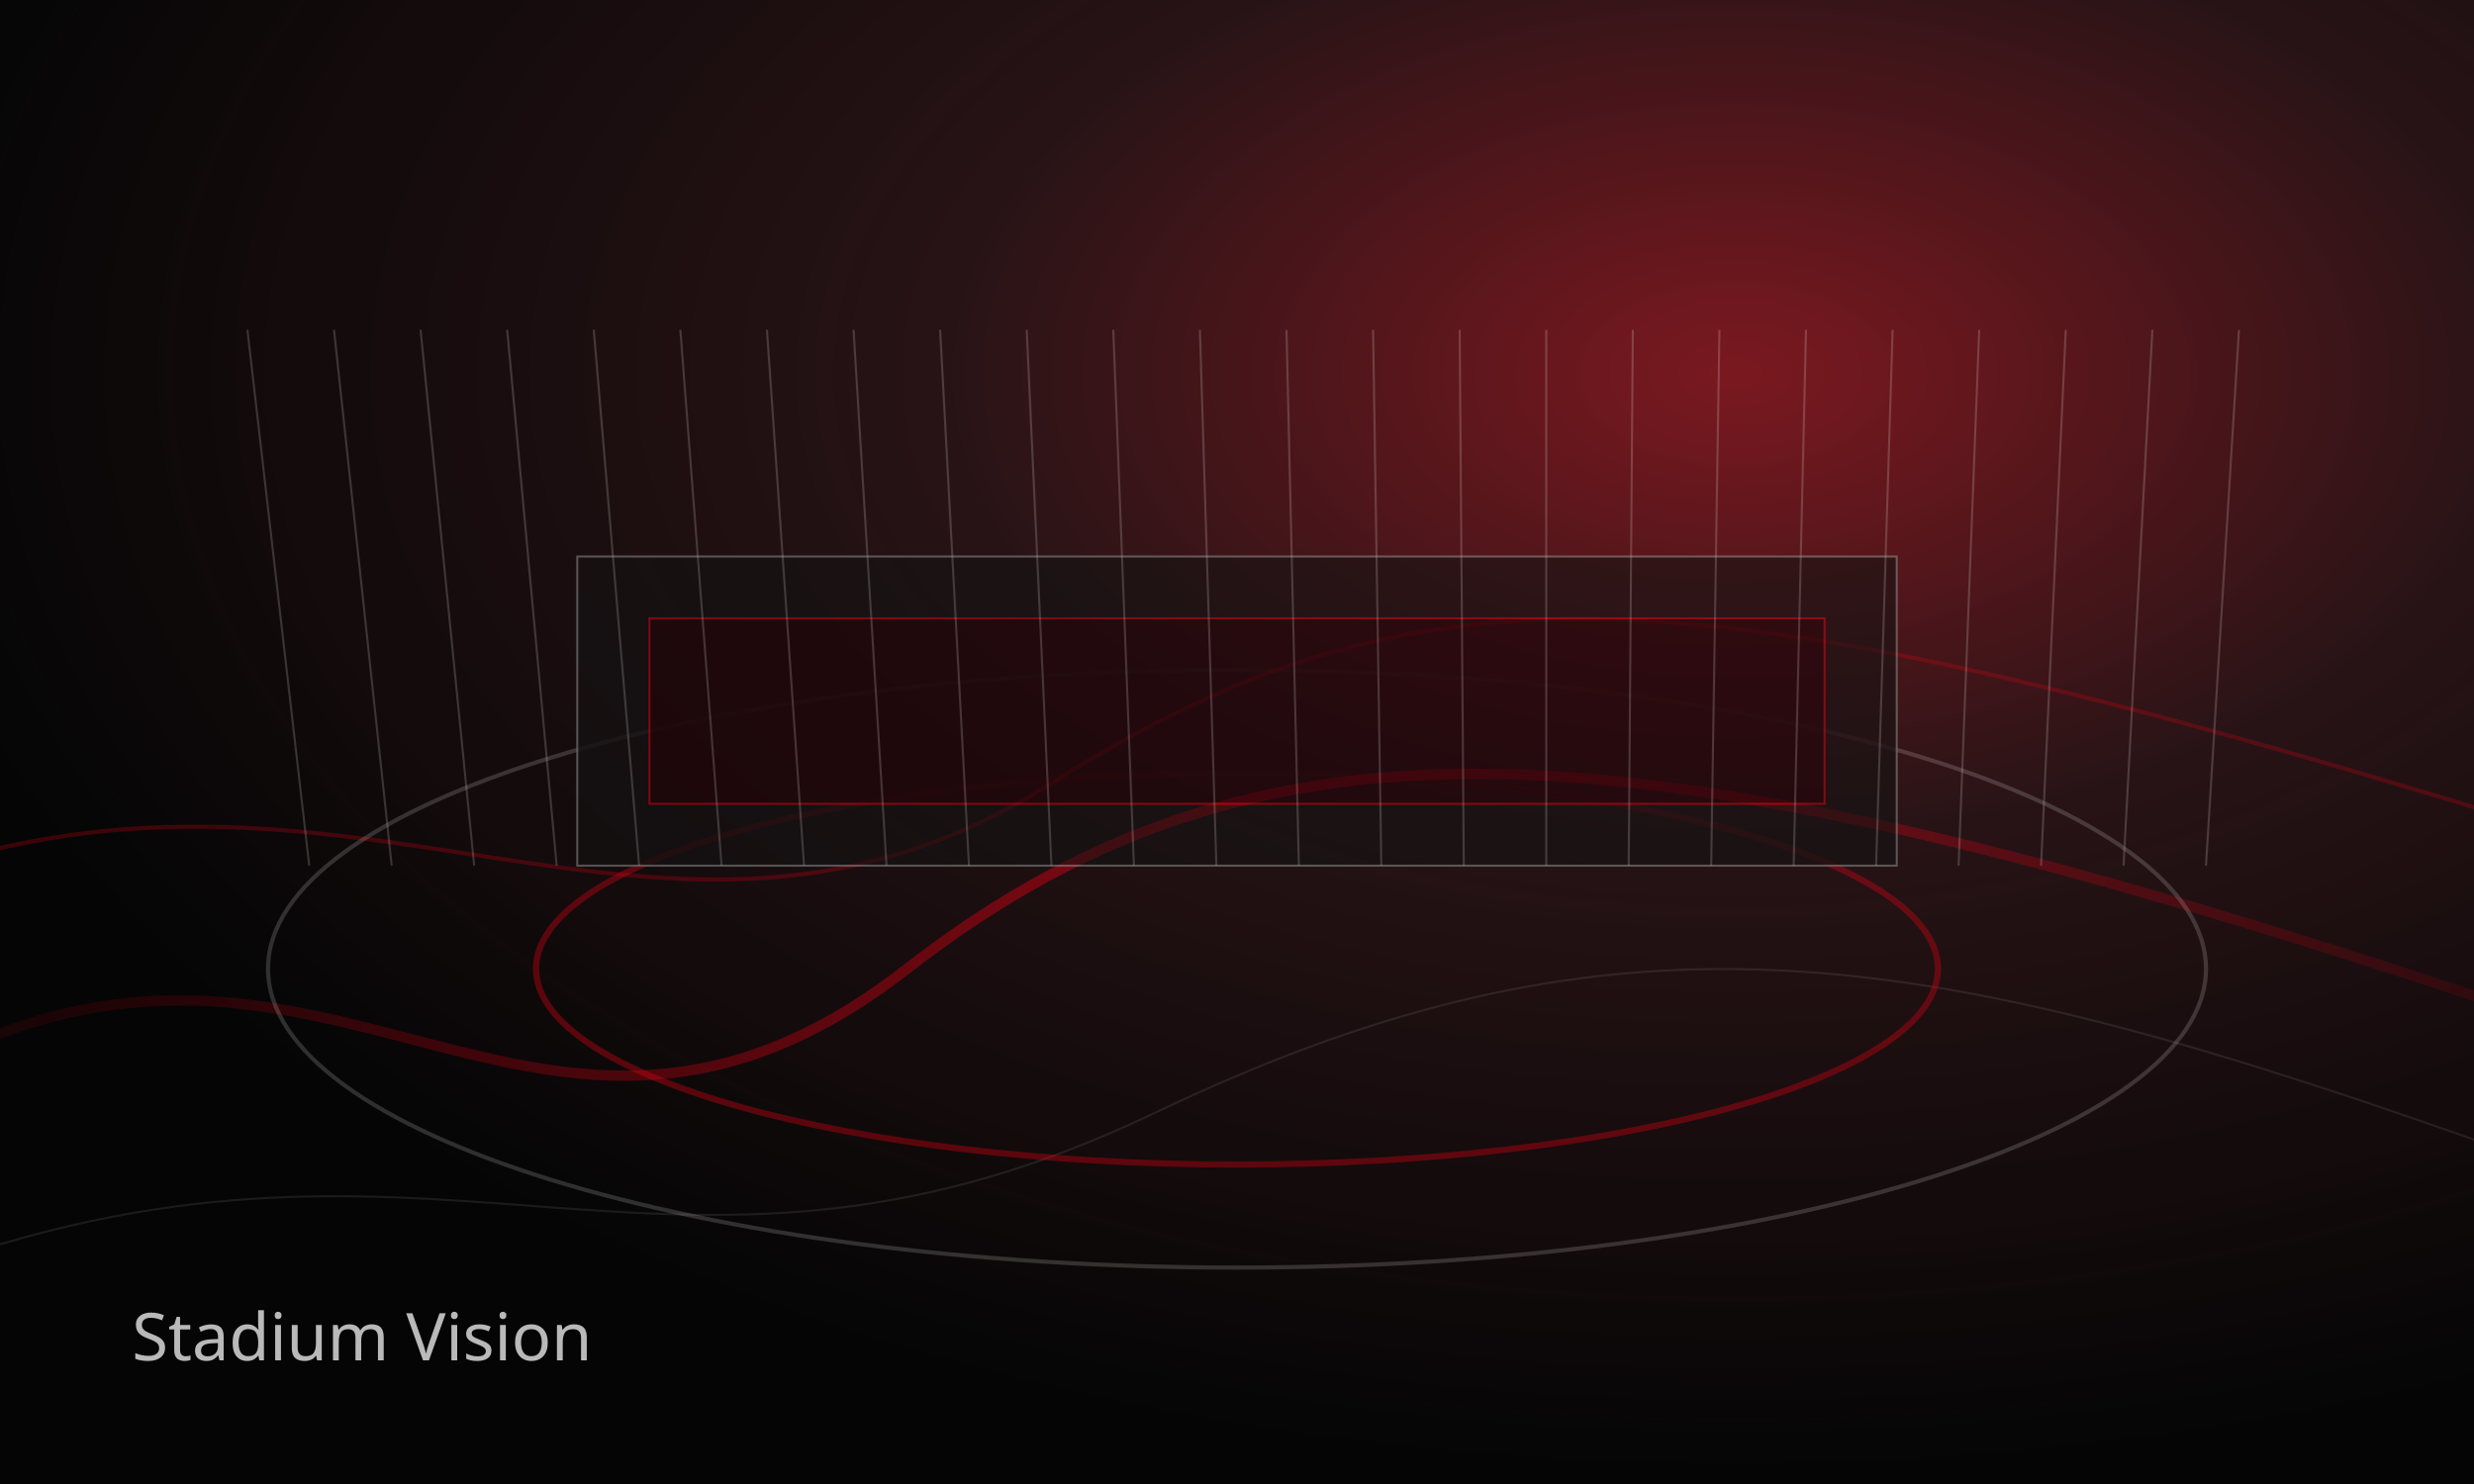
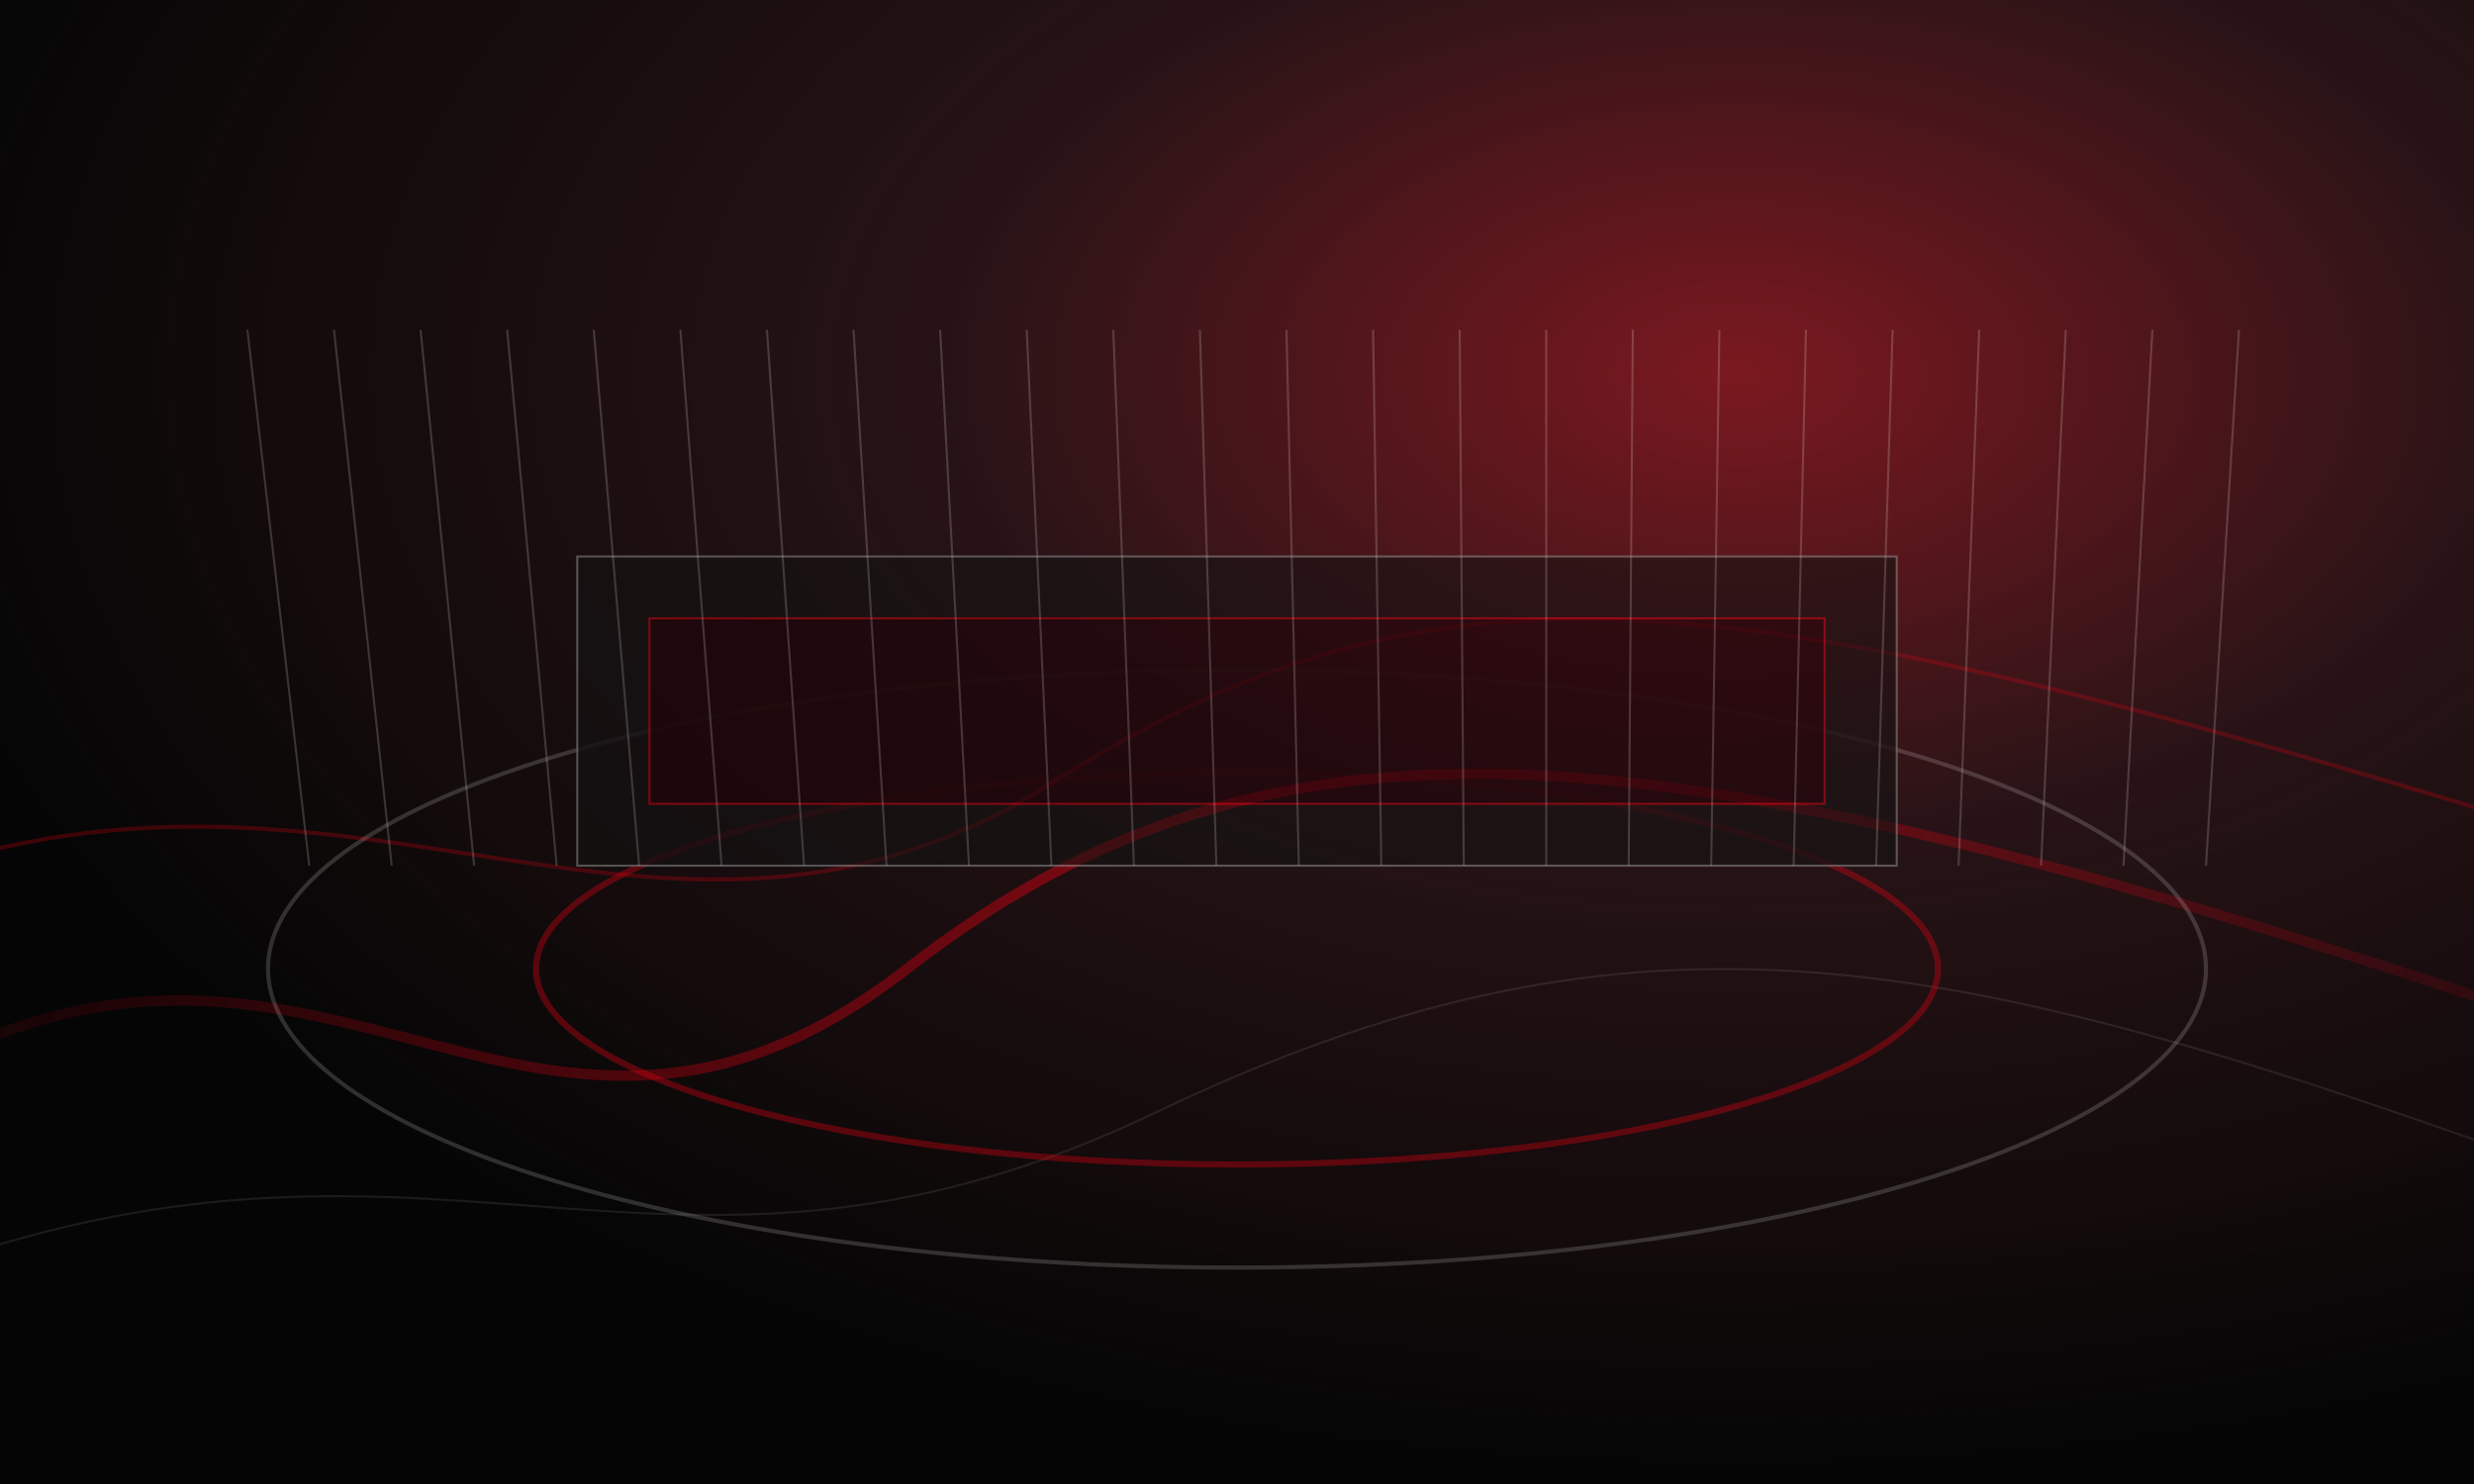
<svg xmlns="http://www.w3.org/2000/svg" viewBox="0 0 1200 720" role="img" aria-label="Stadium Vision">
  <defs>
    <radialGradient id="g" cx="70%" cy="25%" r="75%">
      <stop offset="0%" stop-color="#6d0008" stop-opacity=".9" />
      <stop offset="42%" stop-color="#160003" stop-opacity=".92" />
      <stop offset="100%" stop-color="#050505" />
    </radialGradient>
    <linearGradient id="line" x1="0" x2="1">
      <stop offset="0" stop-color="#e60012" stop-opacity=".1" />
      <stop offset=".5" stop-color="#e60012" stop-opacity=".9" />
      <stop offset="1" stop-color="#e60012" stop-opacity=".15" />
    </linearGradient>
    <filter id="blur">
      <feGaussianBlur stdDeviation="8" />
    </filter>
  </defs>
  <rect width="1200" height="720" fill="url(#g)" />
  <g opacity=".55">
    <path d="M-40 520 C 160 410, 260 610, 440 470 S 810 350, 1250 500" fill="none" stroke="url(#line)" stroke-width="5" />
    <path d="M-60 430 C 170 340, 320 500, 510 380 S 840 280, 1260 410" fill="none" stroke="#e60012" stroke-width="2" opacity=".45" />
    <path d="M-20 610 C 220 530, 330 650, 560 540 S 940 460, 1220 560" fill="none" stroke="#ffffff" stroke-width="1" opacity=".16" />
  </g>
  <g opacity=".7">
    <ellipse cx="600" cy="470" rx="470" ry="145" fill="none" stroke="#eee" stroke-width="2" opacity=".25" />
    <ellipse cx="600" cy="470" rx="340" ry="95" fill="none" stroke="#e60012" stroke-width="3" opacity=".5" />
    <rect x="280" y="270" width="640" height="150" fill="#111" stroke="#888" opacity=".8" />
    <rect x="315" y="300" width="570" height="90" fill="#220005" stroke="#e60012" opacity=".7" />
    <g opacity=".25">
      <line x1="120" y1="160" x2="150" y2="420" stroke="#fff" stroke-width="1" />
      <line x1="162" y1="160" x2="190" y2="420" stroke="#fff" stroke-width="1" />
      <line x1="204" y1="160" x2="230" y2="420" stroke="#fff" stroke-width="1" />
      <line x1="246" y1="160" x2="270" y2="420" stroke="#fff" stroke-width="1" />
      <line x1="288" y1="160" x2="310" y2="420" stroke="#fff" stroke-width="1" />
      <line x1="330" y1="160" x2="350" y2="420" stroke="#fff" stroke-width="1" />
      <line x1="372" y1="160" x2="390" y2="420" stroke="#fff" stroke-width="1" />
      <line x1="414" y1="160" x2="430" y2="420" stroke="#fff" stroke-width="1" />
      <line x1="456" y1="160" x2="470" y2="420" stroke="#fff" stroke-width="1" />
      <line x1="498" y1="160" x2="510" y2="420" stroke="#fff" stroke-width="1" />
      <line x1="540" y1="160" x2="550" y2="420" stroke="#fff" stroke-width="1" />
      <line x1="582" y1="160" x2="590" y2="420" stroke="#fff" stroke-width="1" />
      <line x1="624" y1="160" x2="630" y2="420" stroke="#fff" stroke-width="1" />
      <line x1="666" y1="160" x2="670" y2="420" stroke="#fff" stroke-width="1" />
      <line x1="708" y1="160" x2="710" y2="420" stroke="#fff" stroke-width="1" />
      <line x1="750" y1="160" x2="750" y2="420" stroke="#fff" stroke-width="1" />
      <line x1="792" y1="160" x2="790" y2="420" stroke="#fff" stroke-width="1" />
      <line x1="834" y1="160" x2="830" y2="420" stroke="#fff" stroke-width="1" />
      <line x1="876" y1="160" x2="870" y2="420" stroke="#fff" stroke-width="1" />
      <line x1="918" y1="160" x2="910" y2="420" stroke="#fff" stroke-width="1" />
      <line x1="960" y1="160" x2="950" y2="420" stroke="#fff" stroke-width="1" />
      <line x1="1002" y1="160" x2="990" y2="420" stroke="#fff" stroke-width="1" />
      <line x1="1044" y1="160" x2="1030" y2="420" stroke="#fff" stroke-width="1" />
      <line x1="1086" y1="160" x2="1070" y2="420" stroke="#fff" stroke-width="1" />
    </g>
  </g>
-   <text x="64" y="660" fill="#fff" font-family="sans-serif" font-size="32" opacity=".72">Stadium Vision</text>
</svg>
